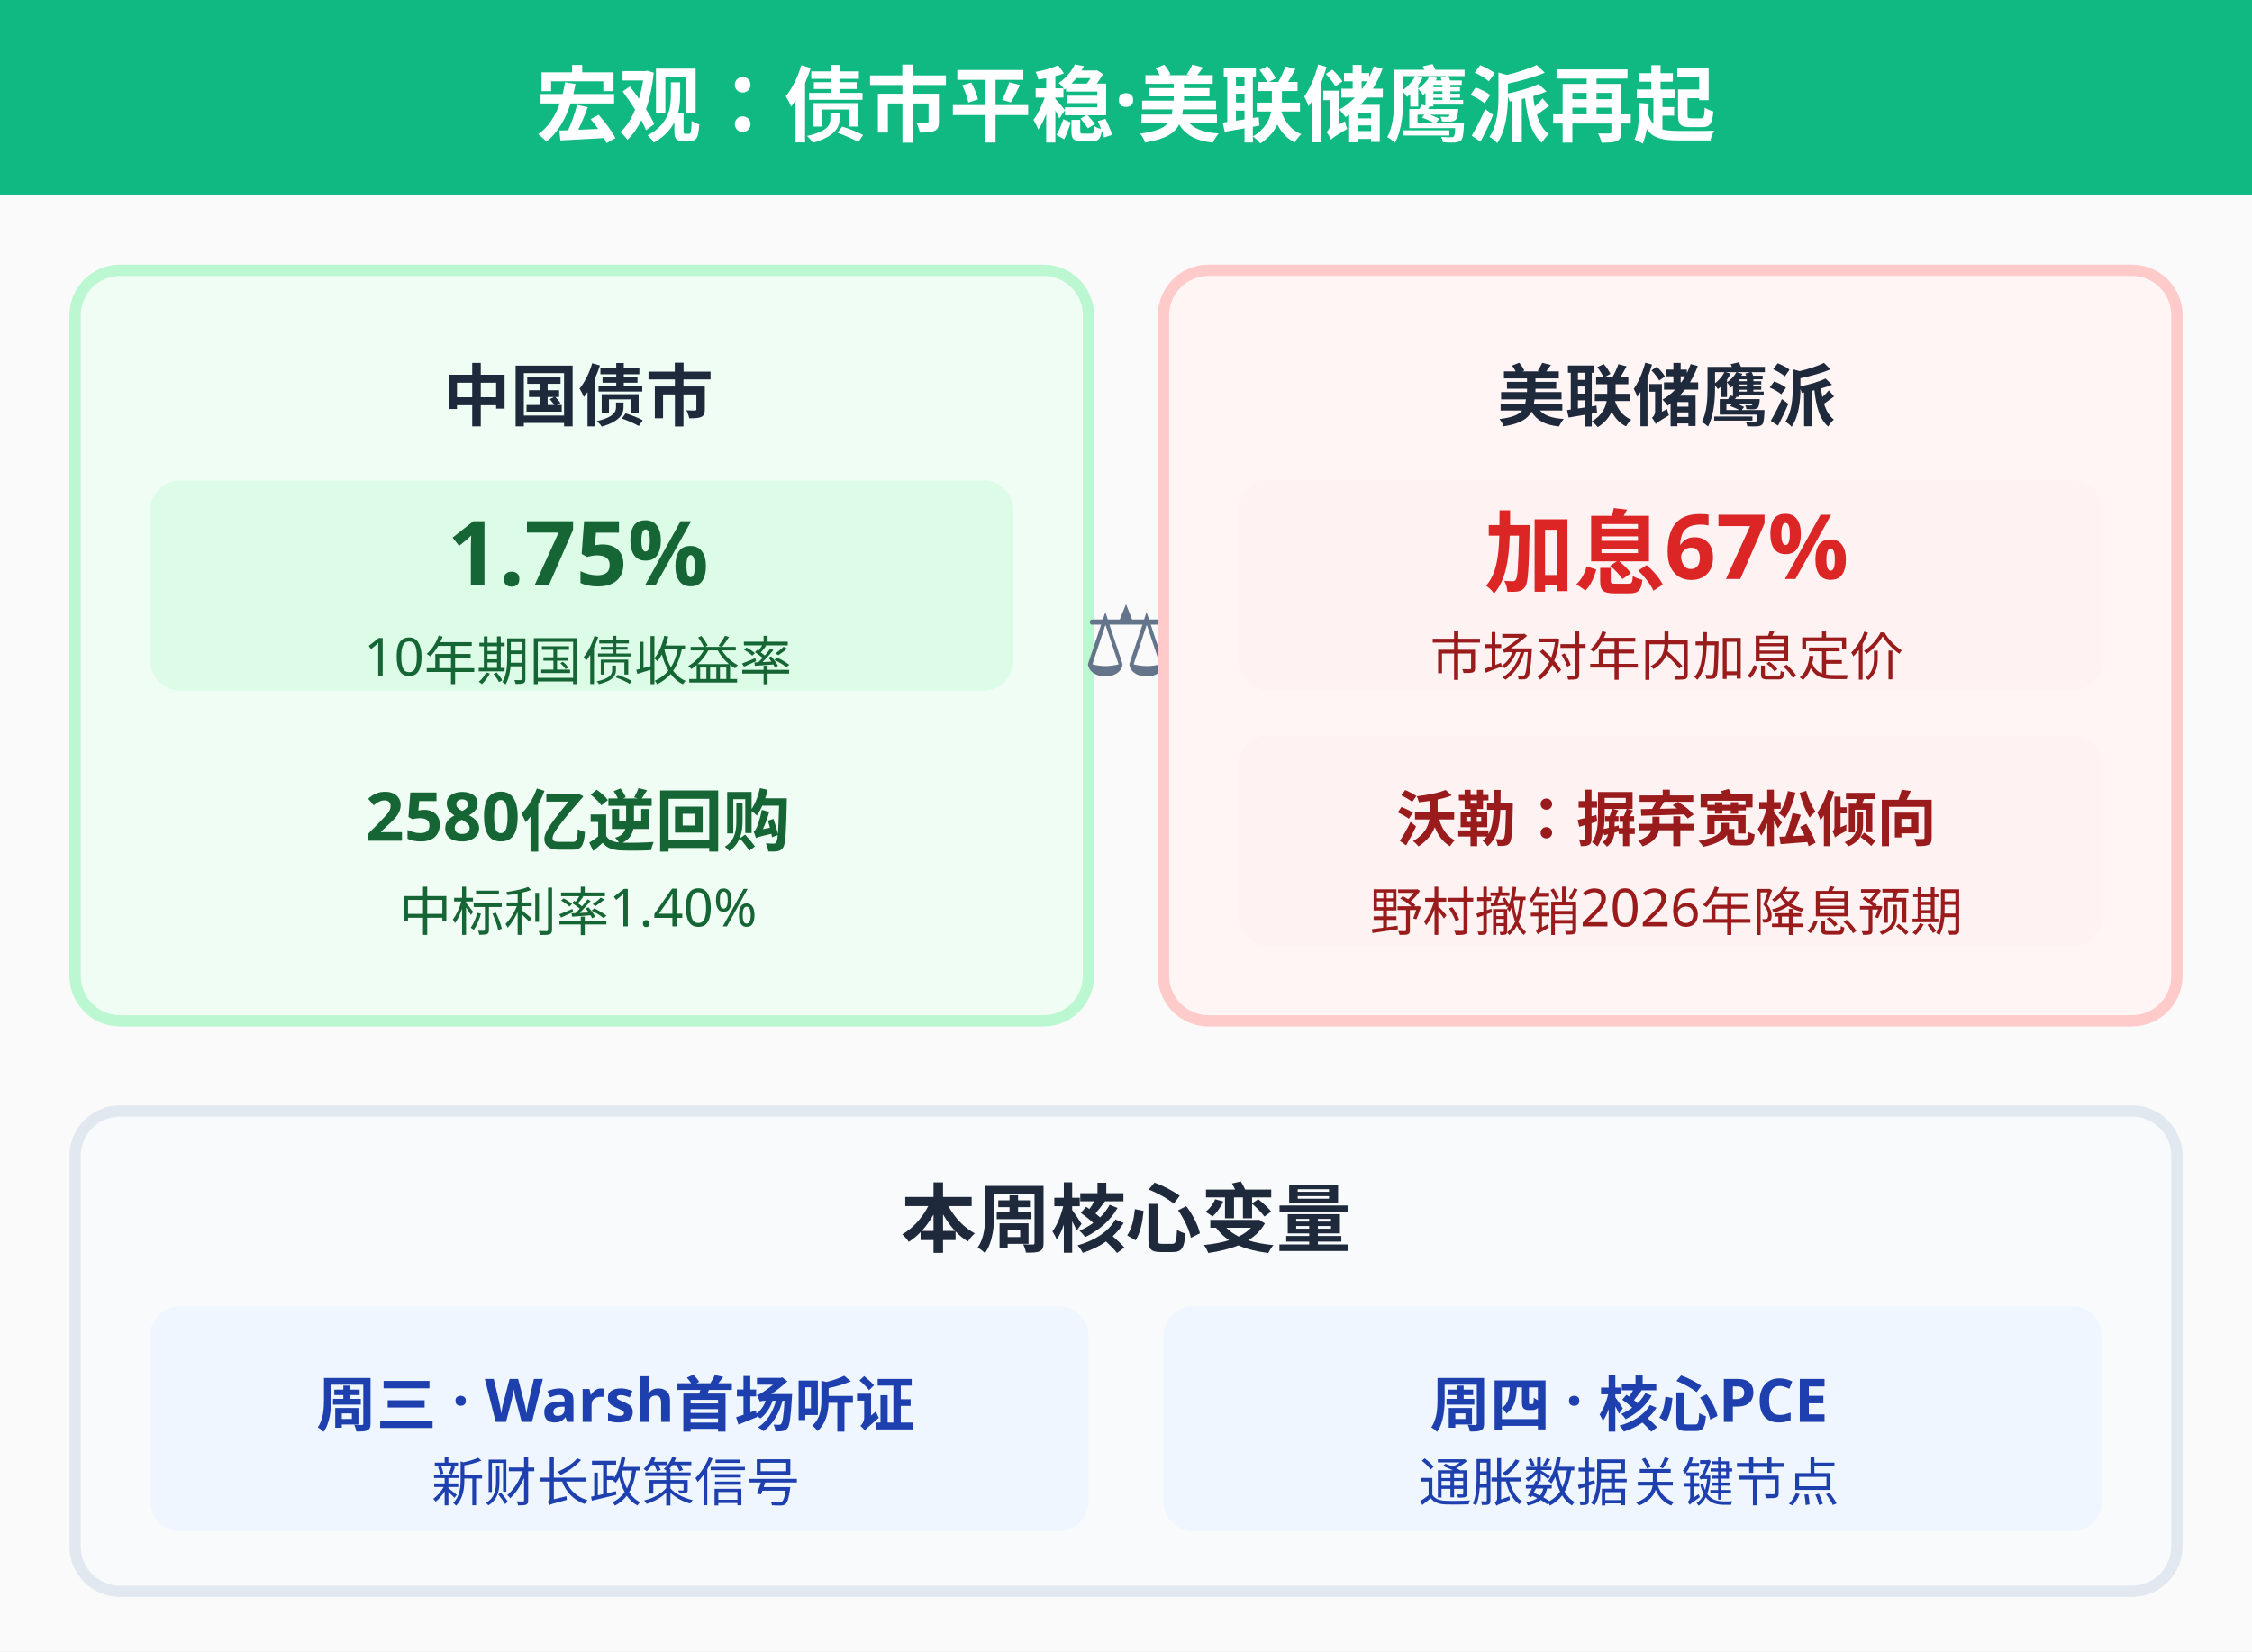
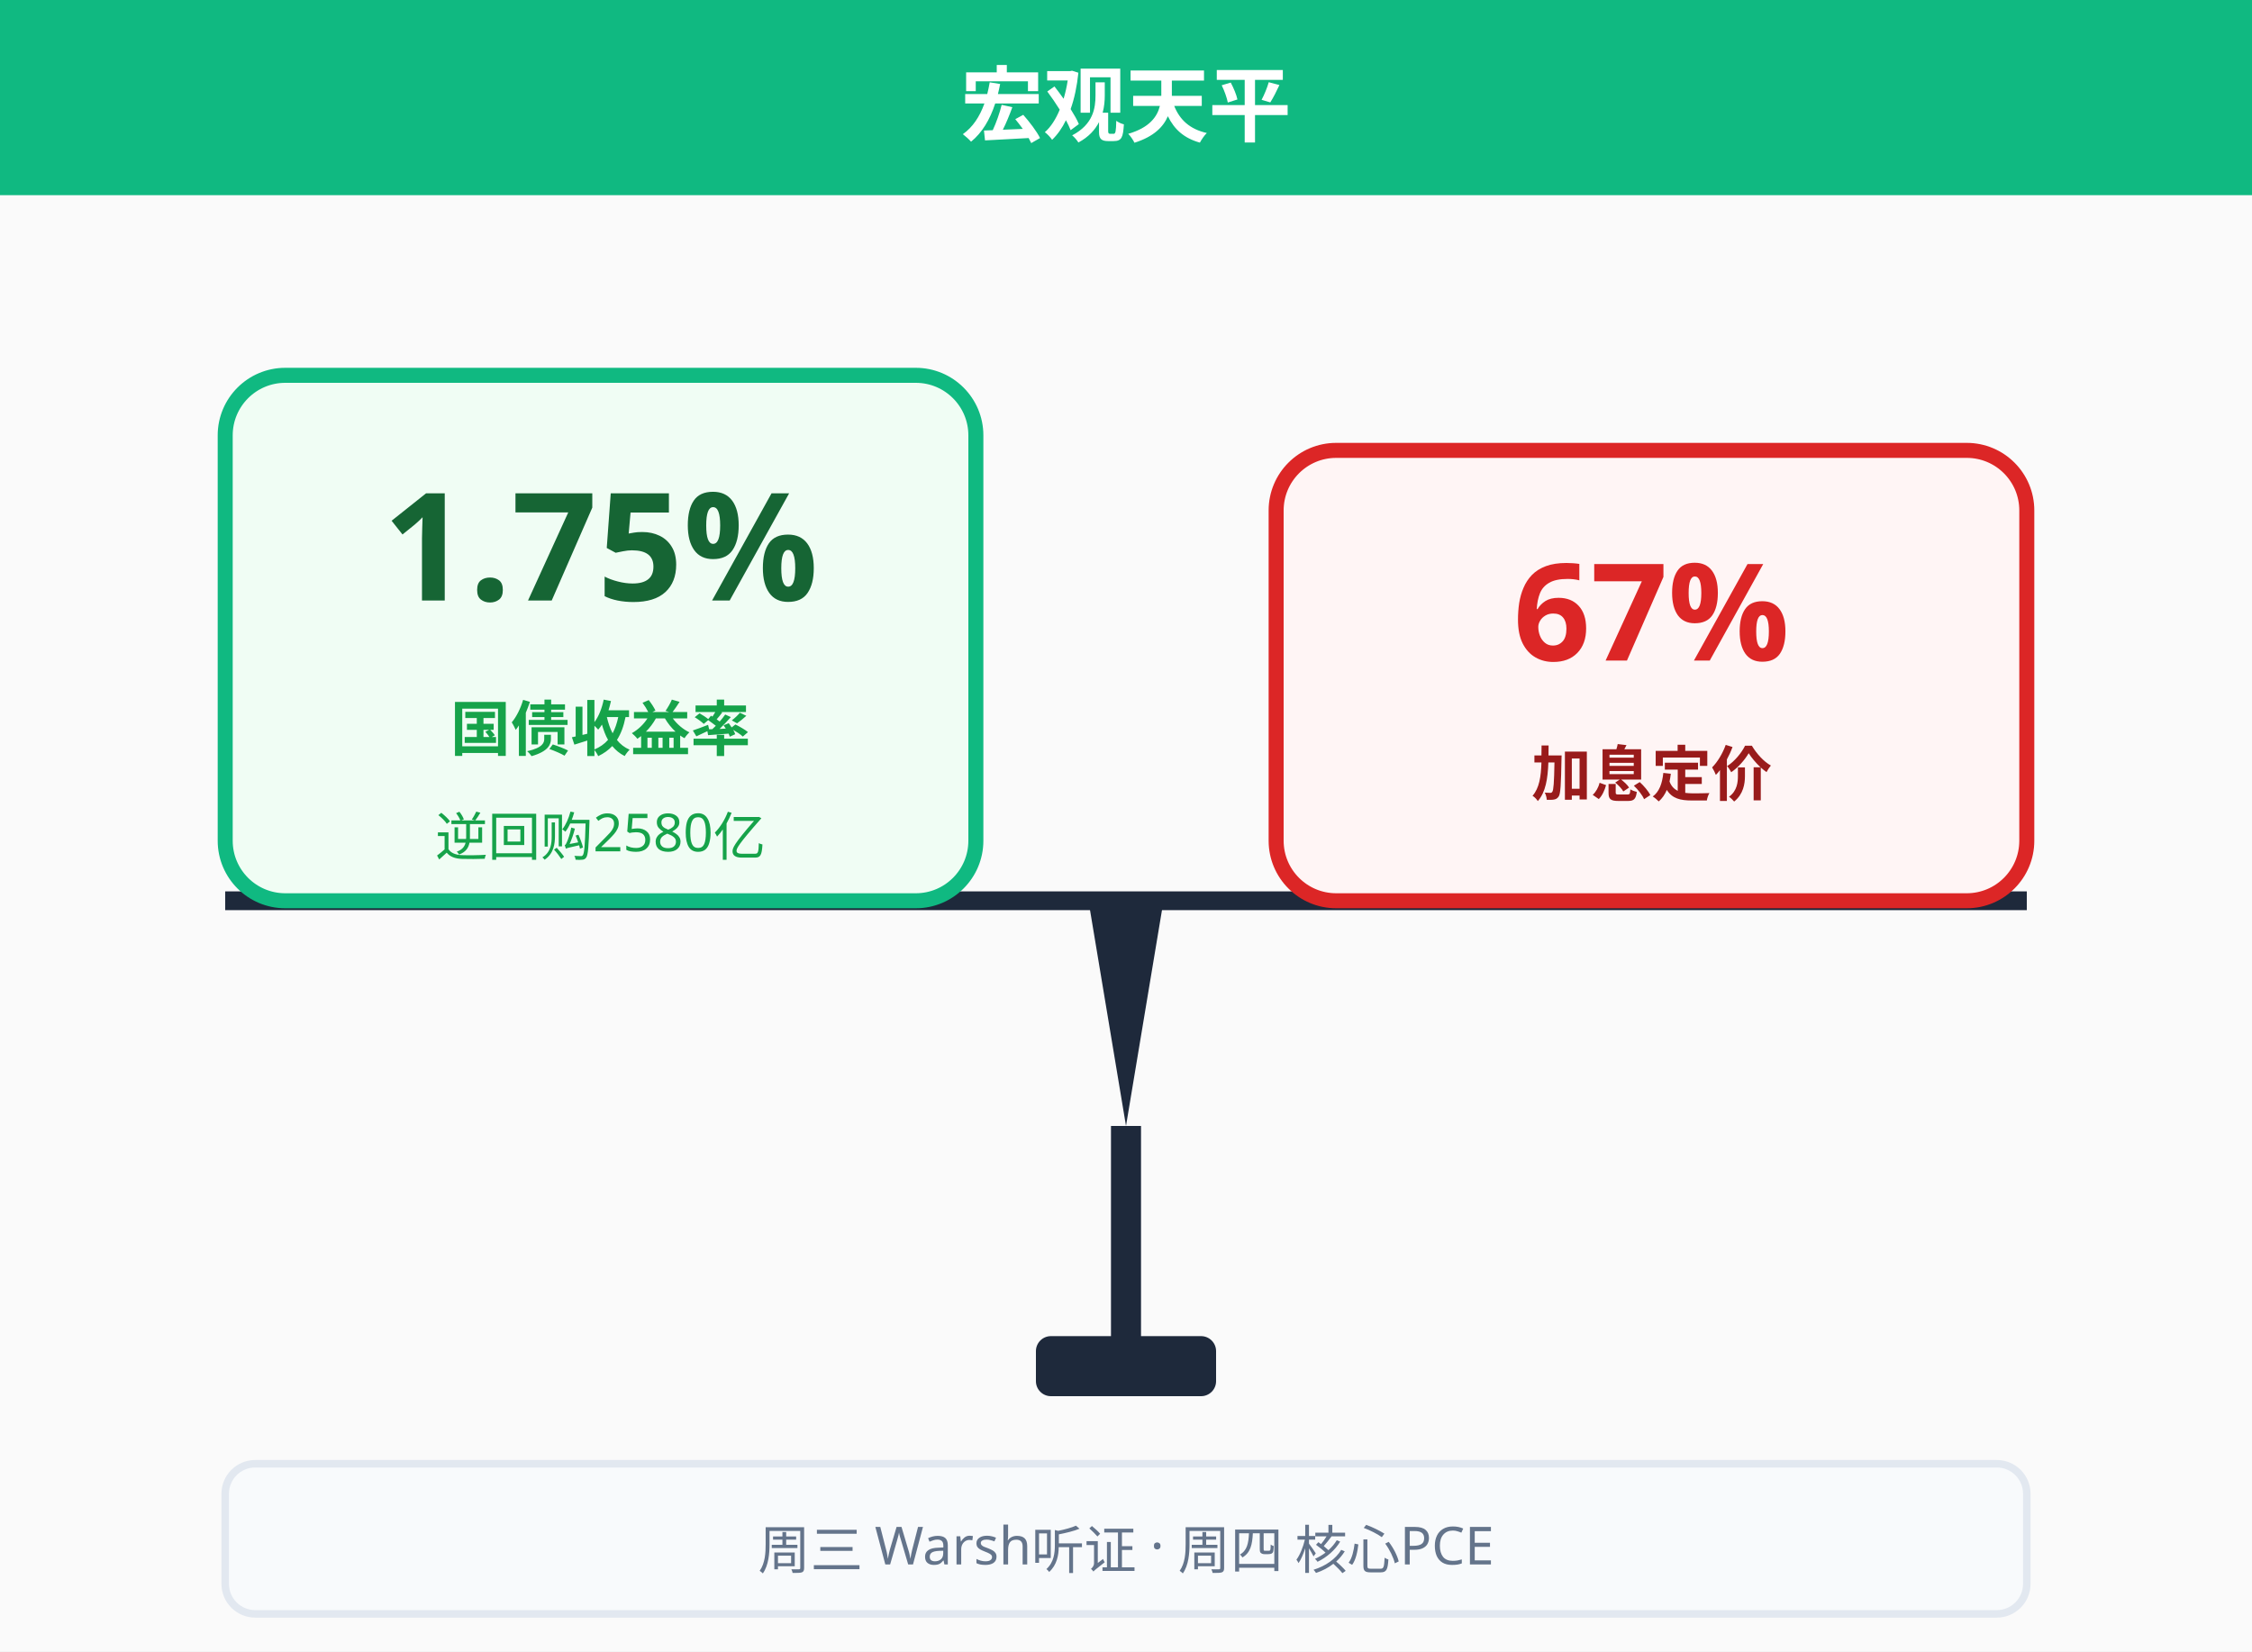
- <svg xmlns="http://www.w3.org/2000/svg" viewBox="0 0 300 220" width="300" height="220">
+ <svg xmlns="http://www.w3.org/2000/svg" viewBox="0 0 300 220">
  <rect width="300" height="220" fill="#FAFAFA" />
  <rect x="0" y="0" width="300" height="26" fill="#10B981" />
-   <text x="150" y="18" text-anchor="middle" fill="#fff" font-size="11" font-weight="700" font-family="PingFang SC,sans-serif">宏观：债市平稳·美联储鹰派再起</text>
-   <rect x="10" y="36" width="135" height="100" rx="6" fill="#F0FDF4" stroke="#BBF7D0" stroke-width="1.5" />
-   <text x="77" y="56" text-anchor="middle" fill="#1E293B" font-size="9" font-weight="700" font-family="PingFang SC,sans-serif">中国债市</text>
-   <rect x="20" y="64" width="115" height="28" rx="4" fill="#DCFCE7" />
-   <text x="77" y="78" text-anchor="middle" fill="#166534" font-size="12" font-weight="800" font-family="PingFang SC,sans-serif">1.75%</text>
-   <text x="77" y="90" text-anchor="middle" fill="#166534" font-size="7" font-family="PingFang SC,sans-serif">10年期国债收益率</text>
-   <rect x="20" y="98" width="115" height="28" rx="4" fill="#F0FDF4" />
-   <text x="77" y="112" text-anchor="middle" fill="#166534" font-size="9" font-weight="700" font-family="PingFang SC,sans-serif">2580亿逆回购</text>
-   <text x="77" y="124" text-anchor="middle" fill="#166534" font-size="7" font-family="PingFang SC,sans-serif">中标利率1.40%</text>
-   <text x="150" y="90" text-anchor="middle" font-size="13" fill="#64748B">⚖️</text>
-   <rect x="155" y="36" width="135" height="100" rx="6" fill="#FFF5F5" stroke="#FECACA" stroke-width="1.5" />
-   <text x="222" y="56" text-anchor="middle" fill="#1E293B" font-size="9" font-weight="700" font-family="PingFang SC,sans-serif">美联储鹰派</text>
-   <rect x="165" y="64" width="115" height="28" rx="4" fill="#FEF2F2" />
-   <text x="222" y="78" text-anchor="middle" fill="#DC2626" font-size="12" font-weight="800" font-family="PingFang SC,sans-serif">加息67%</text>
-   <text x="222" y="90" text-anchor="middle" fill="#991B1B" font-size="7" font-family="PingFang SC,sans-serif">市场对年内加息定价</text>
-   <rect x="165" y="98" width="115" height="28" rx="4" fill="#FEF2F2" />
-   <text x="222" y="112" text-anchor="middle" fill="#991B1B" font-size="8" font-weight="700" font-family="PingFang SC,sans-serif">沃勒：摒弃宽松倾向</text>
-   <text x="222" y="124" text-anchor="middle" fill="#991B1B" font-size="7" font-family="PingFang SC,sans-serif">野村撤销2026年降息预期</text>
-   <rect x="10" y="148" width="280" height="64" rx="6" fill="#F8FAFC" stroke="#E2E8F0" stroke-width="1.5" />
-   <text x="150" y="166" text-anchor="middle" fill="#1E293B" font-size="10" font-weight="700" font-family="PingFang SC,sans-serif">本周核心变量</text>
-   <rect x="20" y="174" width="125" height="30" rx="4" fill="#EFF6FF" />
-   <text x="82" y="190" text-anchor="middle" fill="#1E40AF" font-size="8" font-weight="700" font-family="PingFang SC,sans-serif">周三 · Warsh首场听证</text>
-   <text x="82" y="200" text-anchor="middle" fill="#1E40AF" font-size="7" font-family="PingFang SC,sans-serif">新财长政策信号</text>
-   <rect x="155" y="174" width="125" height="30" rx="4" fill="#EFF6FF" />
-   <text x="217" y="190" text-anchor="middle" fill="#1E40AF" font-size="8" font-weight="700" font-family="PingFang SC,sans-serif">周四 · 核心PCE</text>
-   <text x="217" y="200" text-anchor="middle" fill="#1E40AF" font-size="7" font-family="PingFang SC,sans-serif">通胀数据关键节点</text>
+   <text x="150" y="18" text-anchor="middle" fill="#fff" font-size="11" font-weight="700" font-family="PingFang SC,sans-serif">宏观天平</text>
+   <line x1="30" y1="120" x2="270" y2="120" stroke="#1E293B" stroke-width="2.5" />
+   <polygon points="145,120 155,120 150,150" fill="#1E293B" />
+   <rect x="148" y="150" width="4" height="30" fill="#1E293B" />
+   <rect x="138" y="178" width="24" height="8" rx="2" fill="#1E293B" />
+   <rect x="30" y="50" width="100" height="70" rx="8" fill="#F0FDF4" stroke="#10B981" stroke-width="2" />
+   <text x="80" y="80" text-anchor="middle" fill="#166534" font-size="20" font-weight="900" font-family="PingFang SC,sans-serif">1.75%</text>
+   <text x="80" y="100" text-anchor="middle" fill="#16A34A" font-size="8" font-weight="700" font-family="PingFang SC,sans-serif">国债收益率</text>
+   <text x="80" y="114" text-anchor="middle" fill="#16A34A" font-size="7" font-family="PingFang SC,sans-serif">逆回购2580亿</text>
+   <rect x="170" y="60" width="100" height="60" rx="8" fill="#FFF5F5" stroke="#DC2626" stroke-width="2" />
+   <text x="220" y="88" text-anchor="middle" fill="#DC2626" font-size="18" font-weight="900" font-family="PingFang SC,sans-serif">67%</text>
+   <text x="220" y="106" text-anchor="middle" fill="#991B1B" font-size="8" font-weight="700" font-family="PingFang SC,sans-serif">加息定价</text>
+   <rect x="30" y="195" width="240" height="20" rx="4" fill="#F8FAFC" stroke="#E2E8F0" stroke-width="1" />
+   <text x="150" y="209" text-anchor="middle" fill="#64748B" font-size="7" font-family="PingFang SC,sans-serif">周三 Warsh听证 · 周四 核心PCE</text>
</svg>
